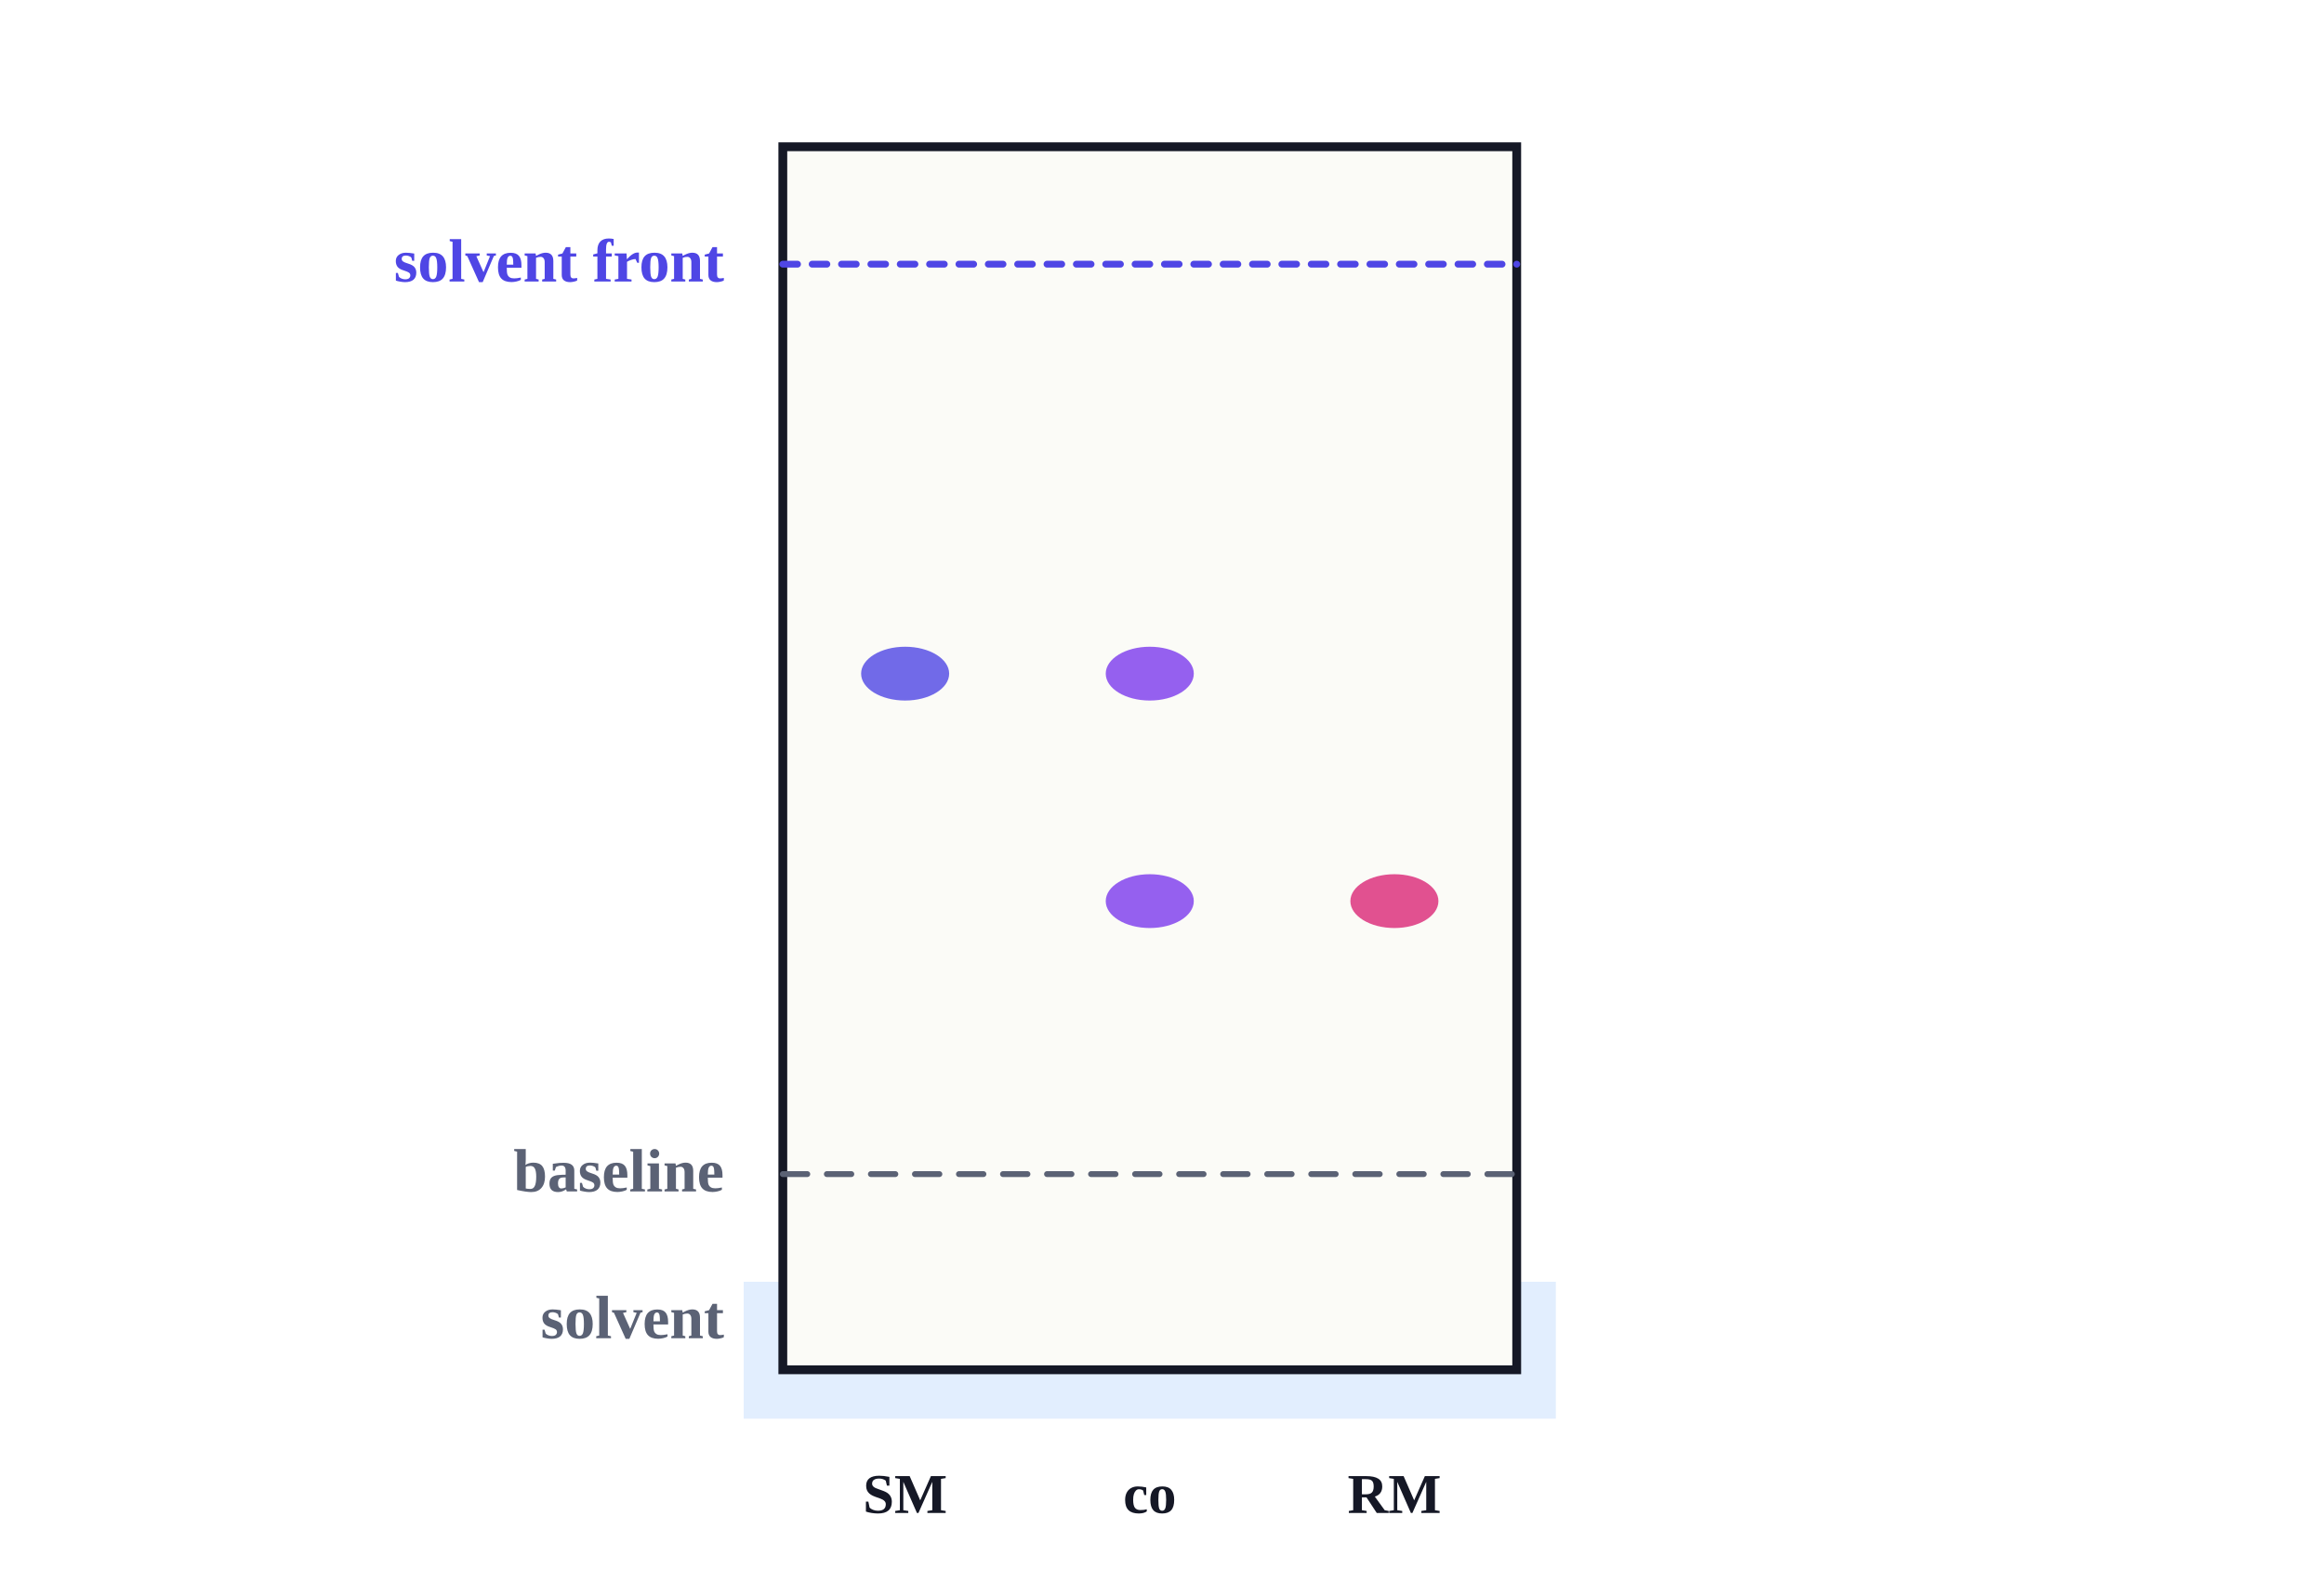
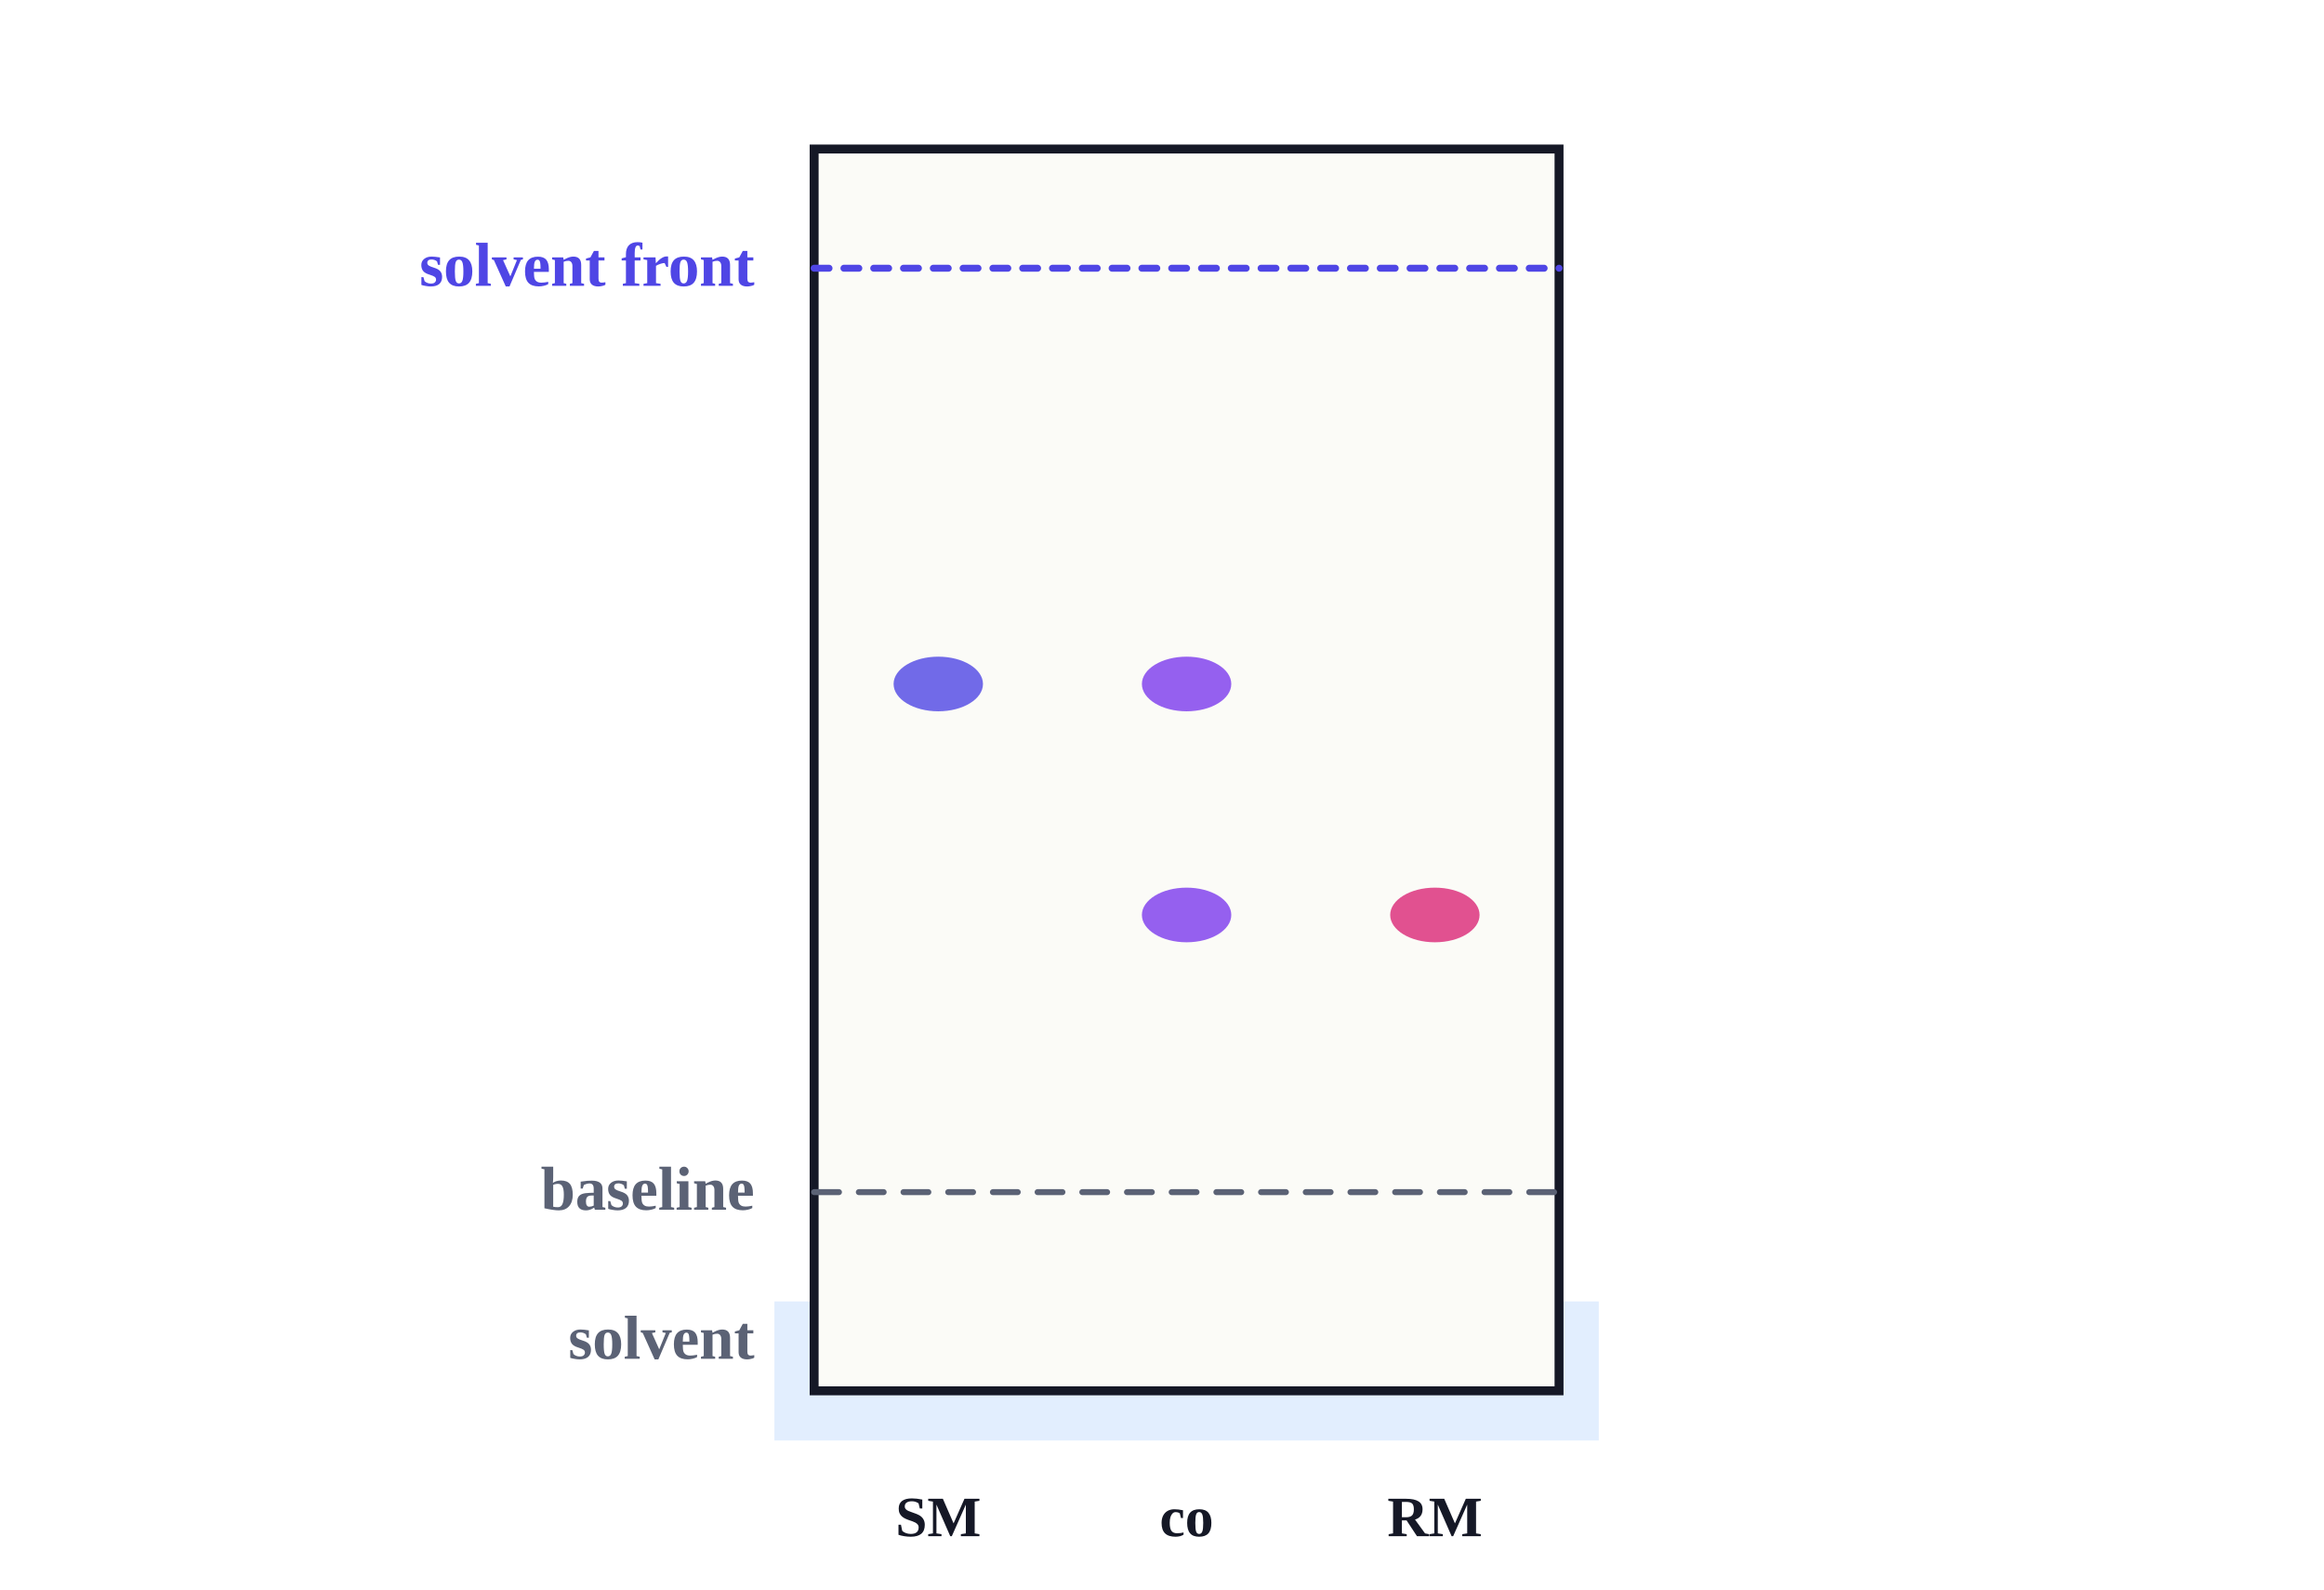
- <svg xmlns="http://www.w3.org/2000/svg" viewBox="0 0 380.0 258.7" width="380.0" height="258.7" role="img" aria-label="A TLC plate with three lanes: starting material (one spot high), co-spot (two spots), reaction mixture (one spot low)." style="color:var(--vx-ink, #151826);font-family:inherit;max-width:100%;height:auto">
-   <g transform="translate(0.0 0) scale(0.8)">
+ <svg xmlns="http://www.w3.org/2000/svg" viewBox="0 0 380.0 259.8" width="380.0" height="259.8" role="img" aria-label="A TLC plate with three lanes: starting material (one spot high), co-spot (two spots), reaction mixture (one spot low)." style="color:var(--vx-ink, #151826);font-family:inherit;max-width:100%;height:auto">
+   <g transform="translate(3.2 0) scale(0.812)">
    <rect x="152" y="262" width="166" height="28" fill="#dbeafe" fill-opacity=".8" />
    <rect x="160" y="30" width="150" height="250" fill="#fbfbf7" stroke="var(--vx-ink, #151826)" stroke-width="1.8" />
    <path d="M160.0 240.0 L310.0 240.0" stroke="var(--vx-soft, #5b6275)" stroke-width="1.2" stroke-linecap="round" stroke-dasharray="5 4" fill="none" />
    <path d="M160.0 54.0 L310.0 54.0" stroke="var(--vx-a1, #4f46e5)" stroke-width="1.4" stroke-linecap="round" stroke-dasharray="3 3" fill="none" />
    <ellipse cx="185.0" cy="137.7" rx="9.0" ry="5.5" fill="var(--vx-a1, #4f46e5)" fill-opacity=".8" />
    <text x="185.0" y="306.0" font-size="11.5" font-weight="700" text-anchor="middle" dominant-baseline="middle" fill="var(--vx-ink, #151826)">SM</text>
    <ellipse cx="235.0" cy="137.7" rx="9.0" ry="5.5" fill="var(--vx-a5, #7c3aed)" fill-opacity=".8" />
    <ellipse cx="235.0" cy="184.2" rx="9.0" ry="5.5" fill="var(--vx-a5, #7c3aed)" fill-opacity=".8" />
    <text x="235.0" y="306.0" font-size="11.5" font-weight="700" text-anchor="middle" dominant-baseline="middle" fill="var(--vx-ink, #151826)">co</text>
    <ellipse cx="285.0" cy="184.2" rx="9.0" ry="5.5" fill="var(--vx-a2, #db2777)" fill-opacity=".8" />
    <text x="285.0" y="306.0" font-size="11.5" font-weight="700" text-anchor="middle" dominant-baseline="middle" fill="var(--vx-ink, #151826)">RM</text>
    <text x="148.0" y="240.0" font-size="12.5" font-weight="600" text-anchor="end" dominant-baseline="middle" fill="var(--vx-soft, #5b6275)">baseline</text>
    <text x="148.0" y="54.0" font-size="12.5" font-weight="600" text-anchor="end" dominant-baseline="middle" fill="var(--vx-a1, #4f46e5)">solvent front</text>
    <text x="148.0" y="270.0" font-size="12.5" font-weight="600" text-anchor="end" dominant-baseline="middle" fill="var(--vx-soft, #5b6275)">solvent</text>
  </g>
</svg>
